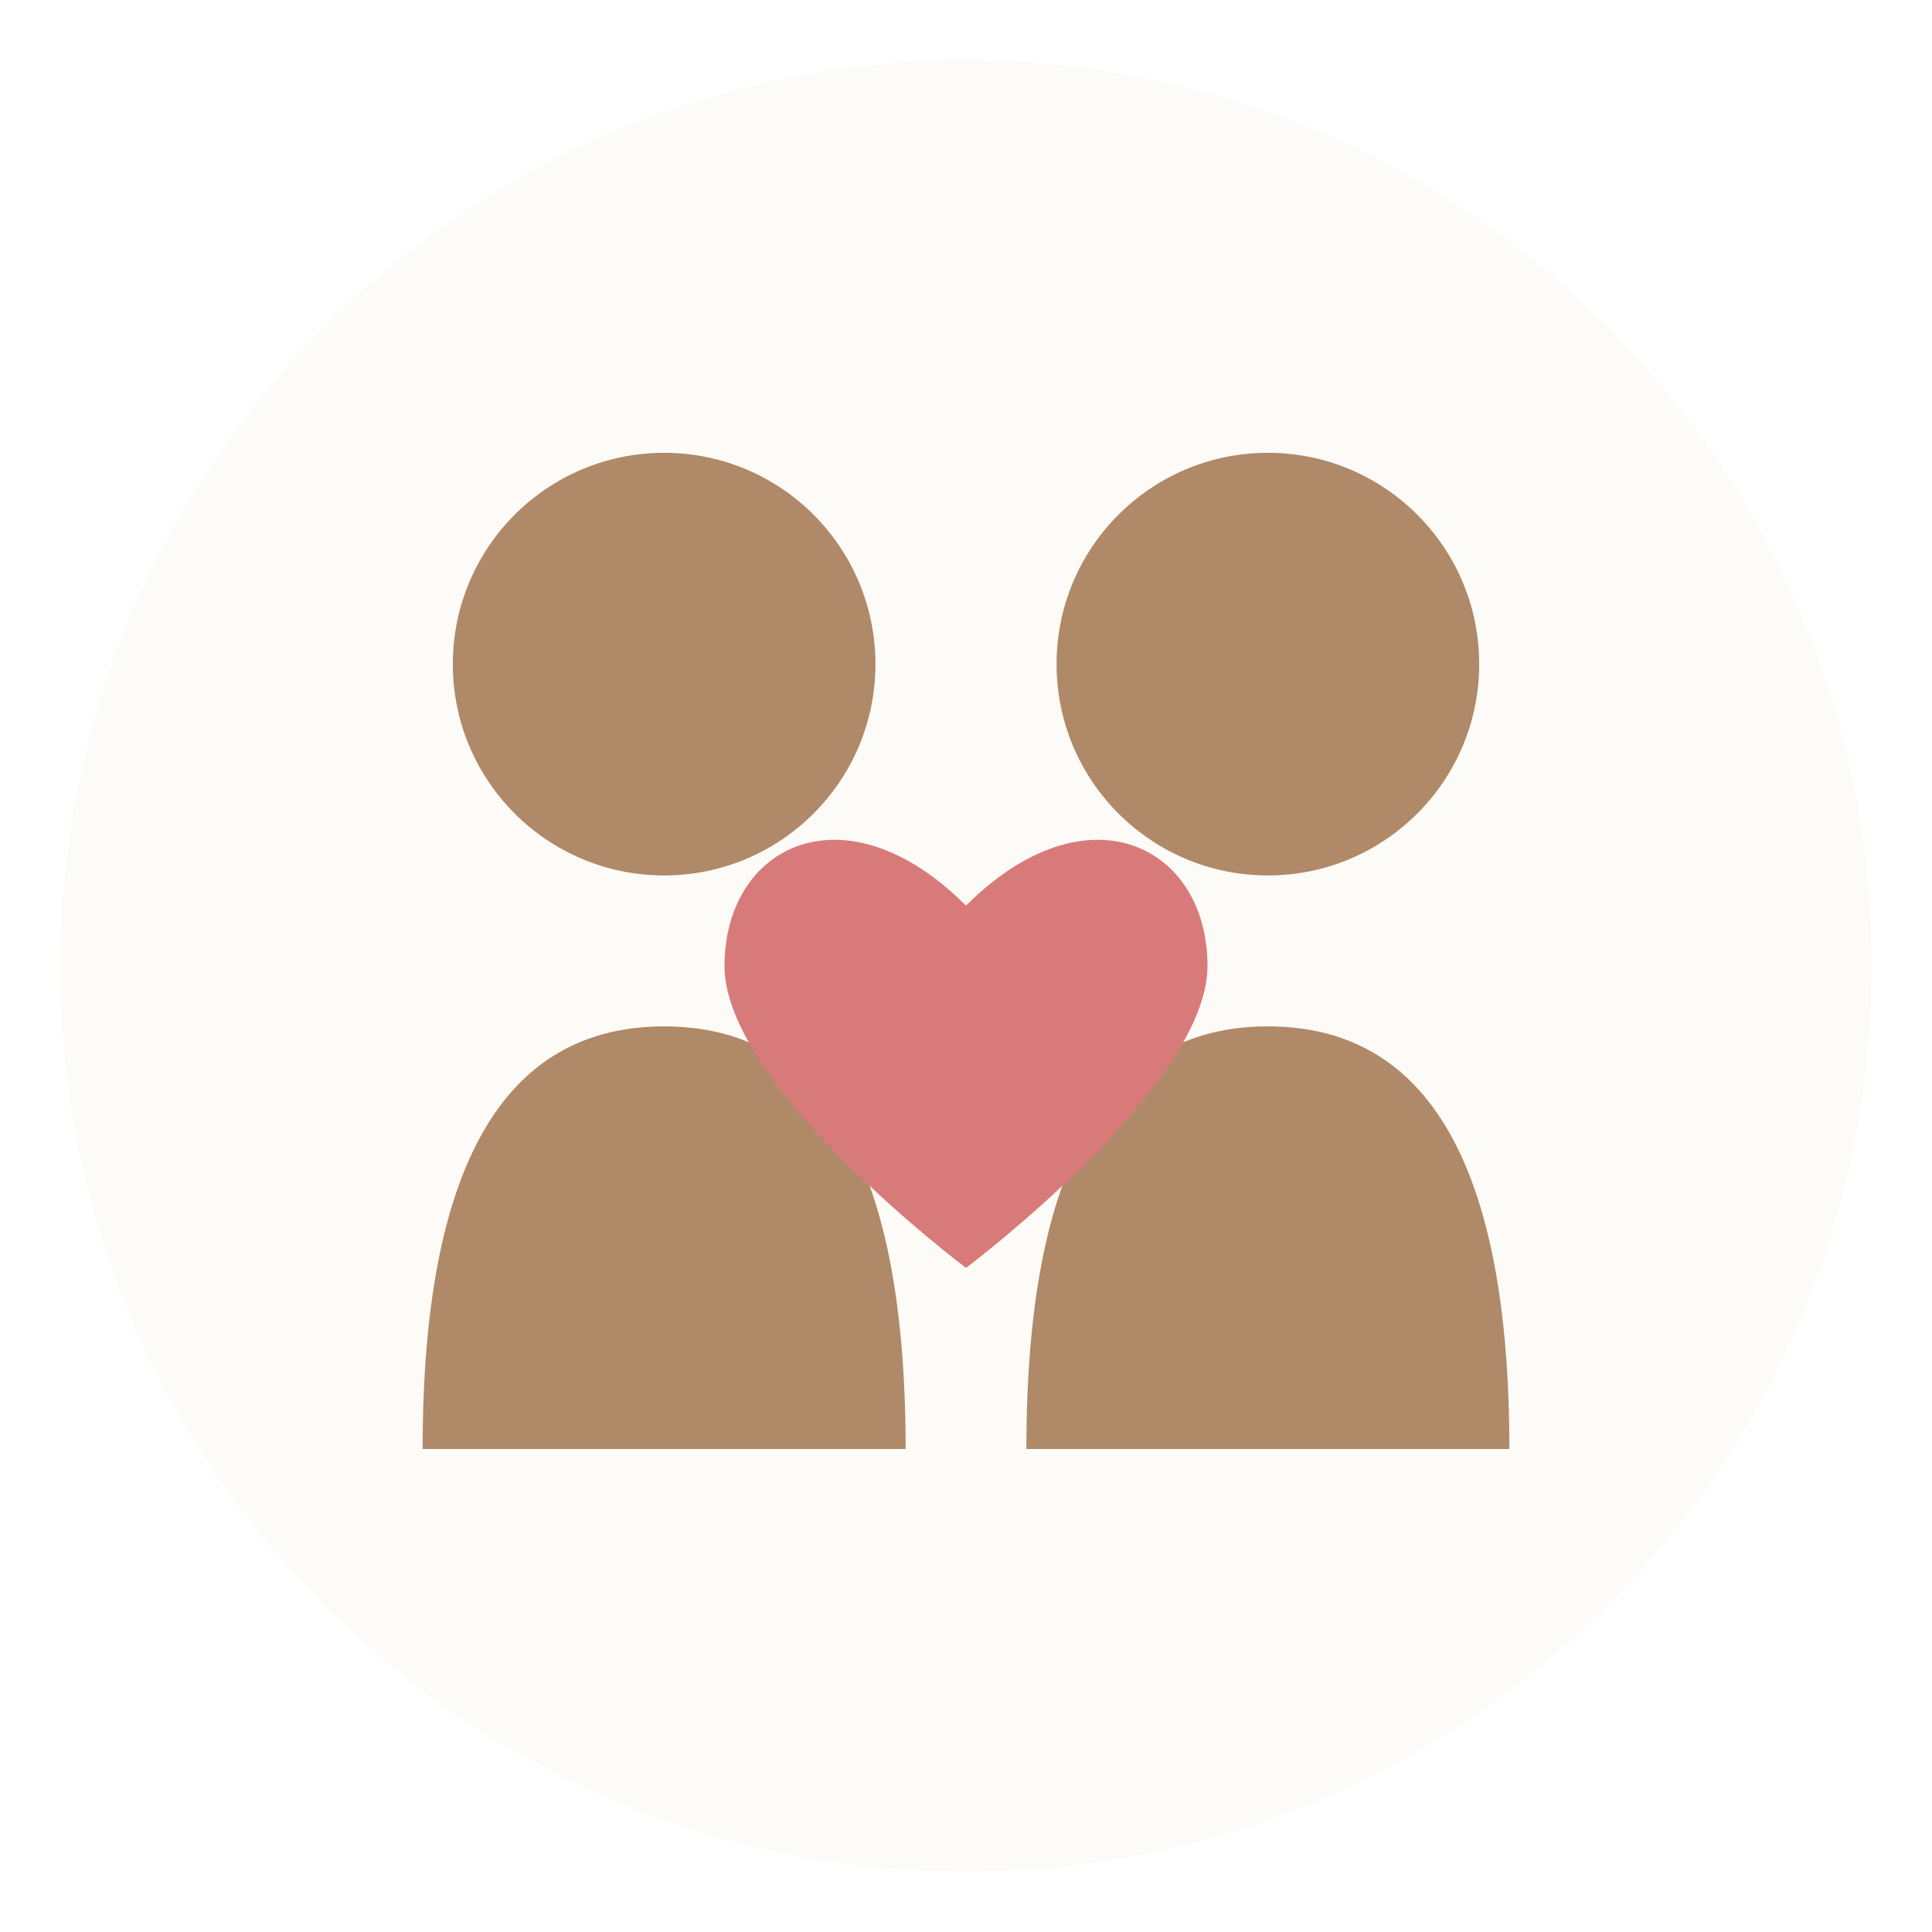
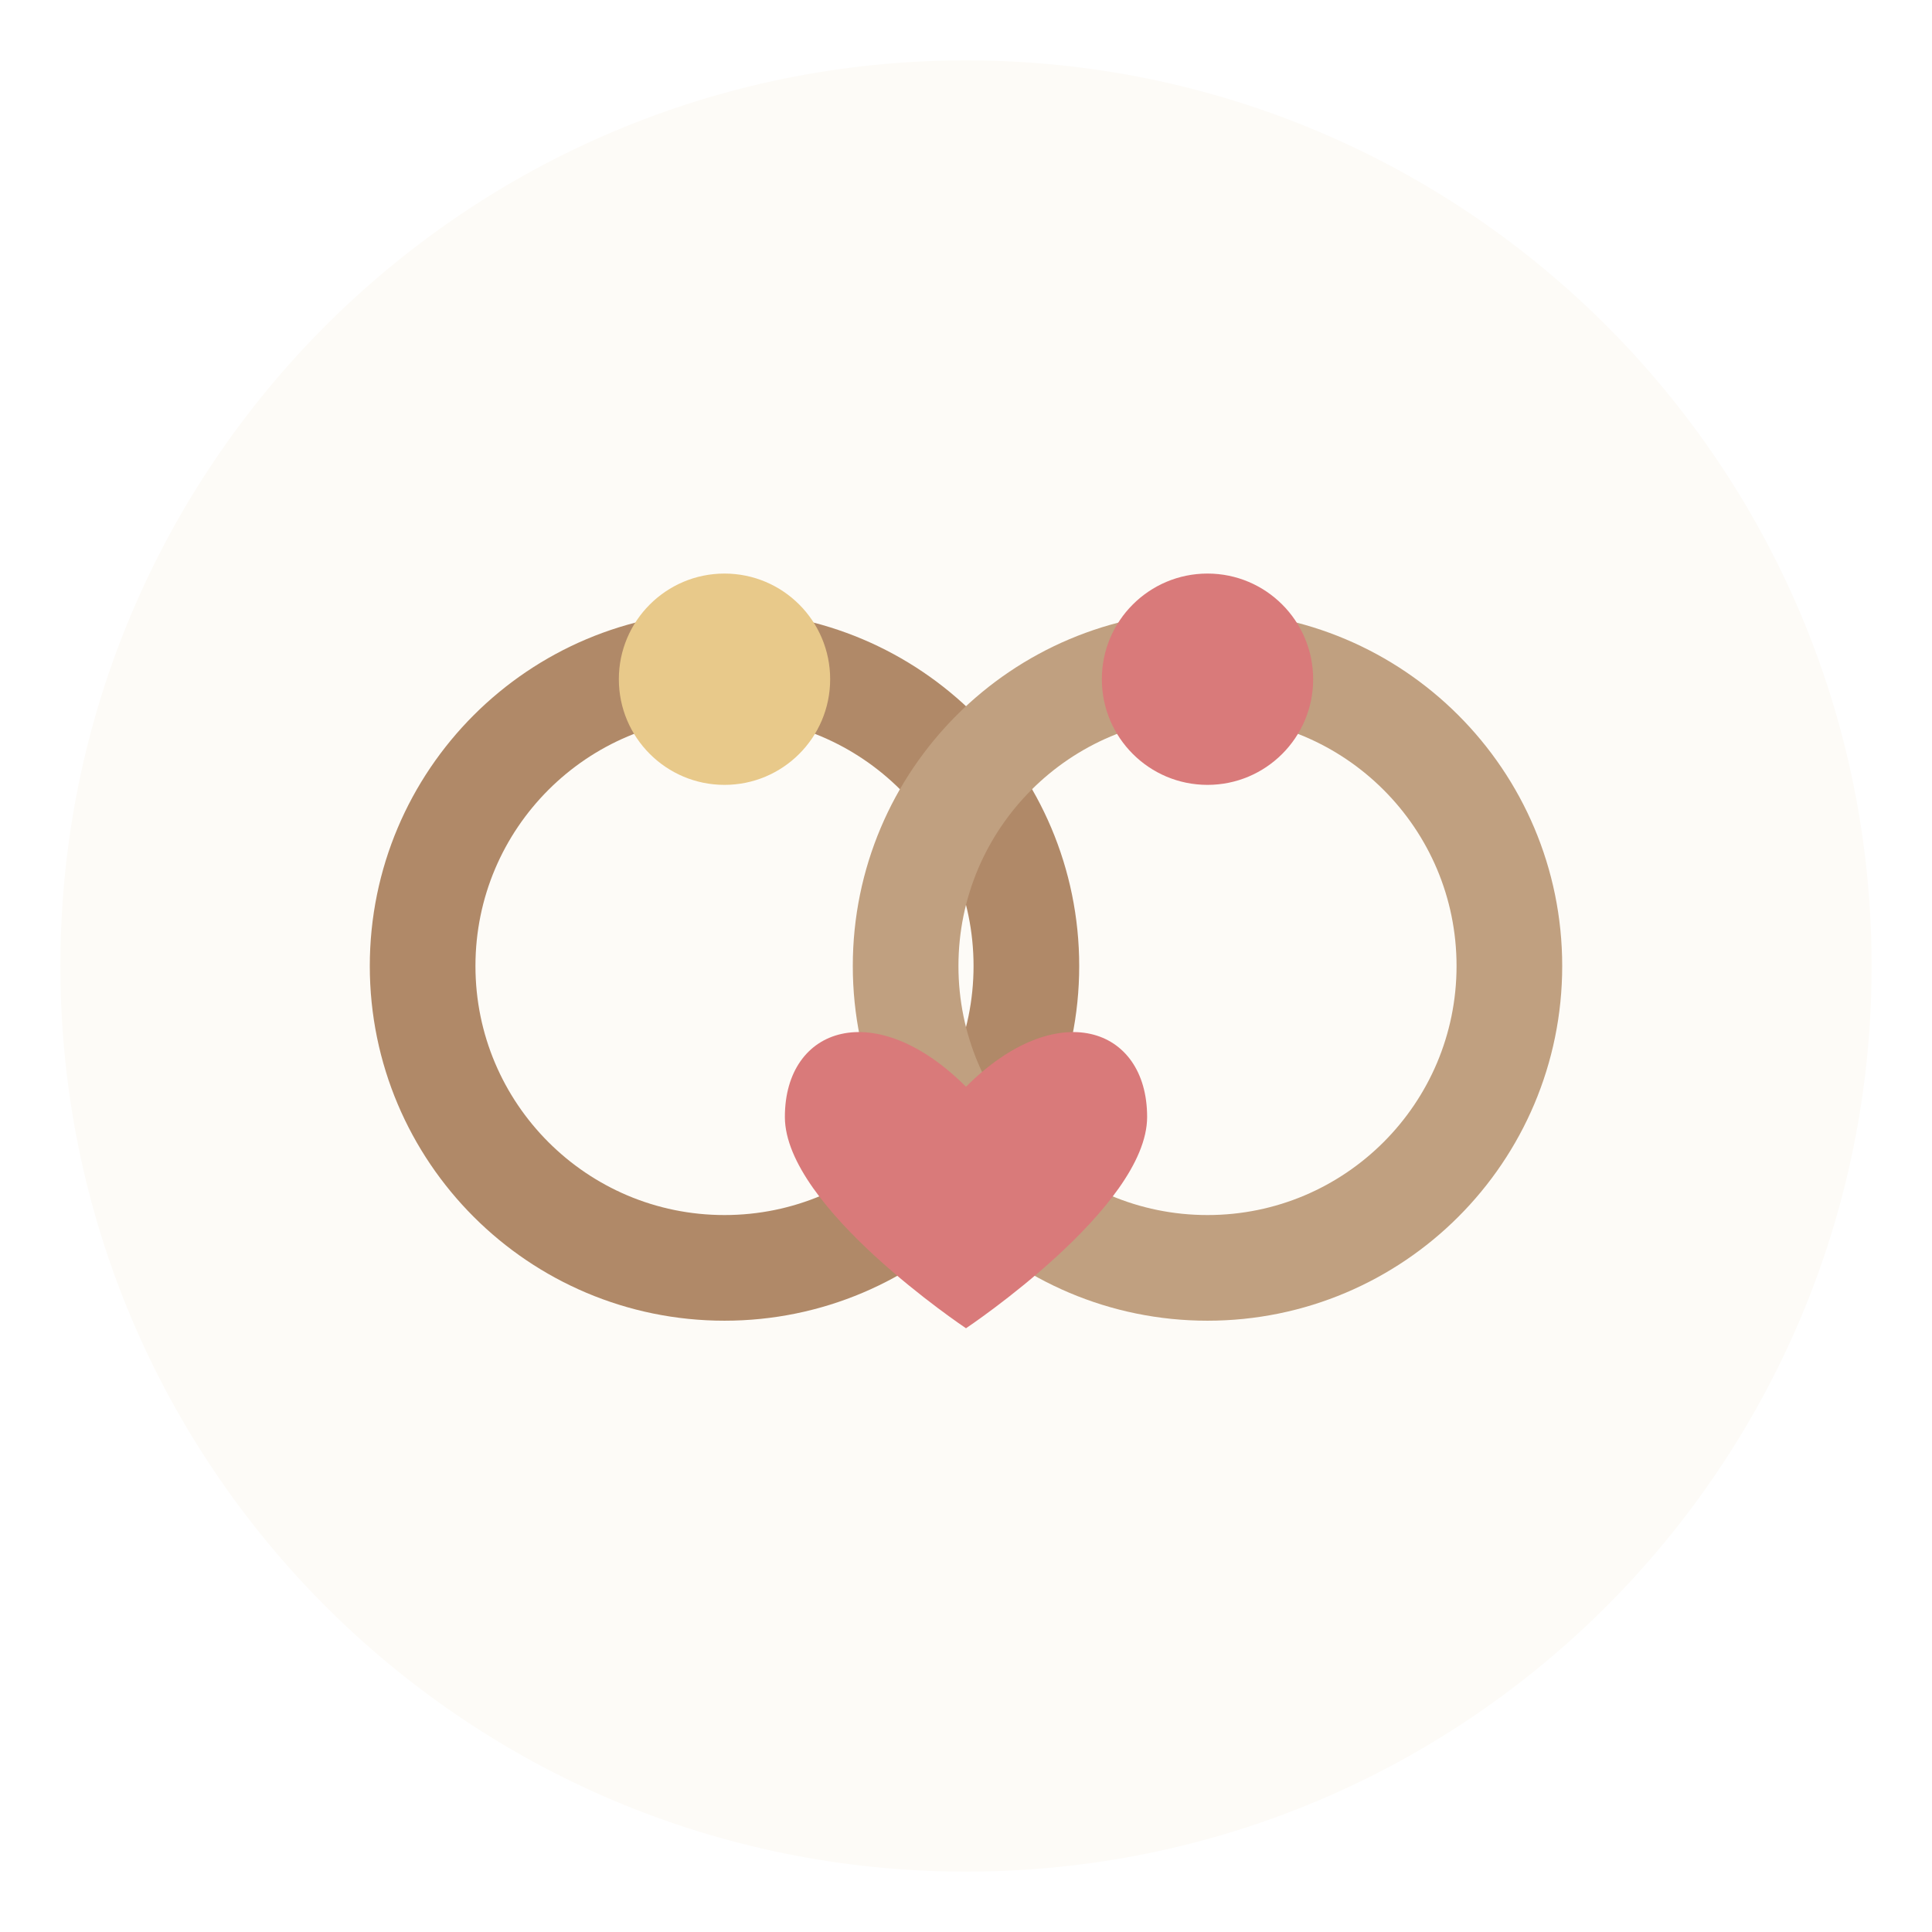
<svg xmlns="http://www.w3.org/2000/svg" viewBox="0 0 64 64">
  <circle cx="32" cy="32" r="30" fill="#fdfbf7" />
-   <g fill="#b08968">
-     <circle cx="22" cy="22" r="7" />
-     <path d="M14 48 Q14 34 22 34 Q30 34 30 48 Z" />
-     <circle cx="42" cy="22" r="7" />
-     <path d="M34 48 Q34 34 42 34 Q50 34 50 48 Z" />
-     <path d="M32 30 C28 26 24 28 24 32 C24 36 32 42 32 42 C32 42 40 36 40 32 C40 28 36 26 32 30 Z" fill="#d97a7a" />
-   </g>
+   <circle cx="24" cy="32" r="10" fill="none" stroke="#b08968" stroke-width="3.5" />
+   <circle cx="24" cy="22.5" r="3.5" fill="#e8c98a" />
+   <circle cx="40" cy="32" r="10" fill="none" stroke="#c0a080" stroke-width="3.5" />
+   <circle cx="40" cy="22.5" r="3.5" fill="#d97a7a" />
+   <path d="M32 36 C29 33 26 34 26 37 C26 40 32 44 32 44 C32 44 38 40 38 37 C38 34 35 33 32 36 Z" fill="#d97a7a" />
</svg>
